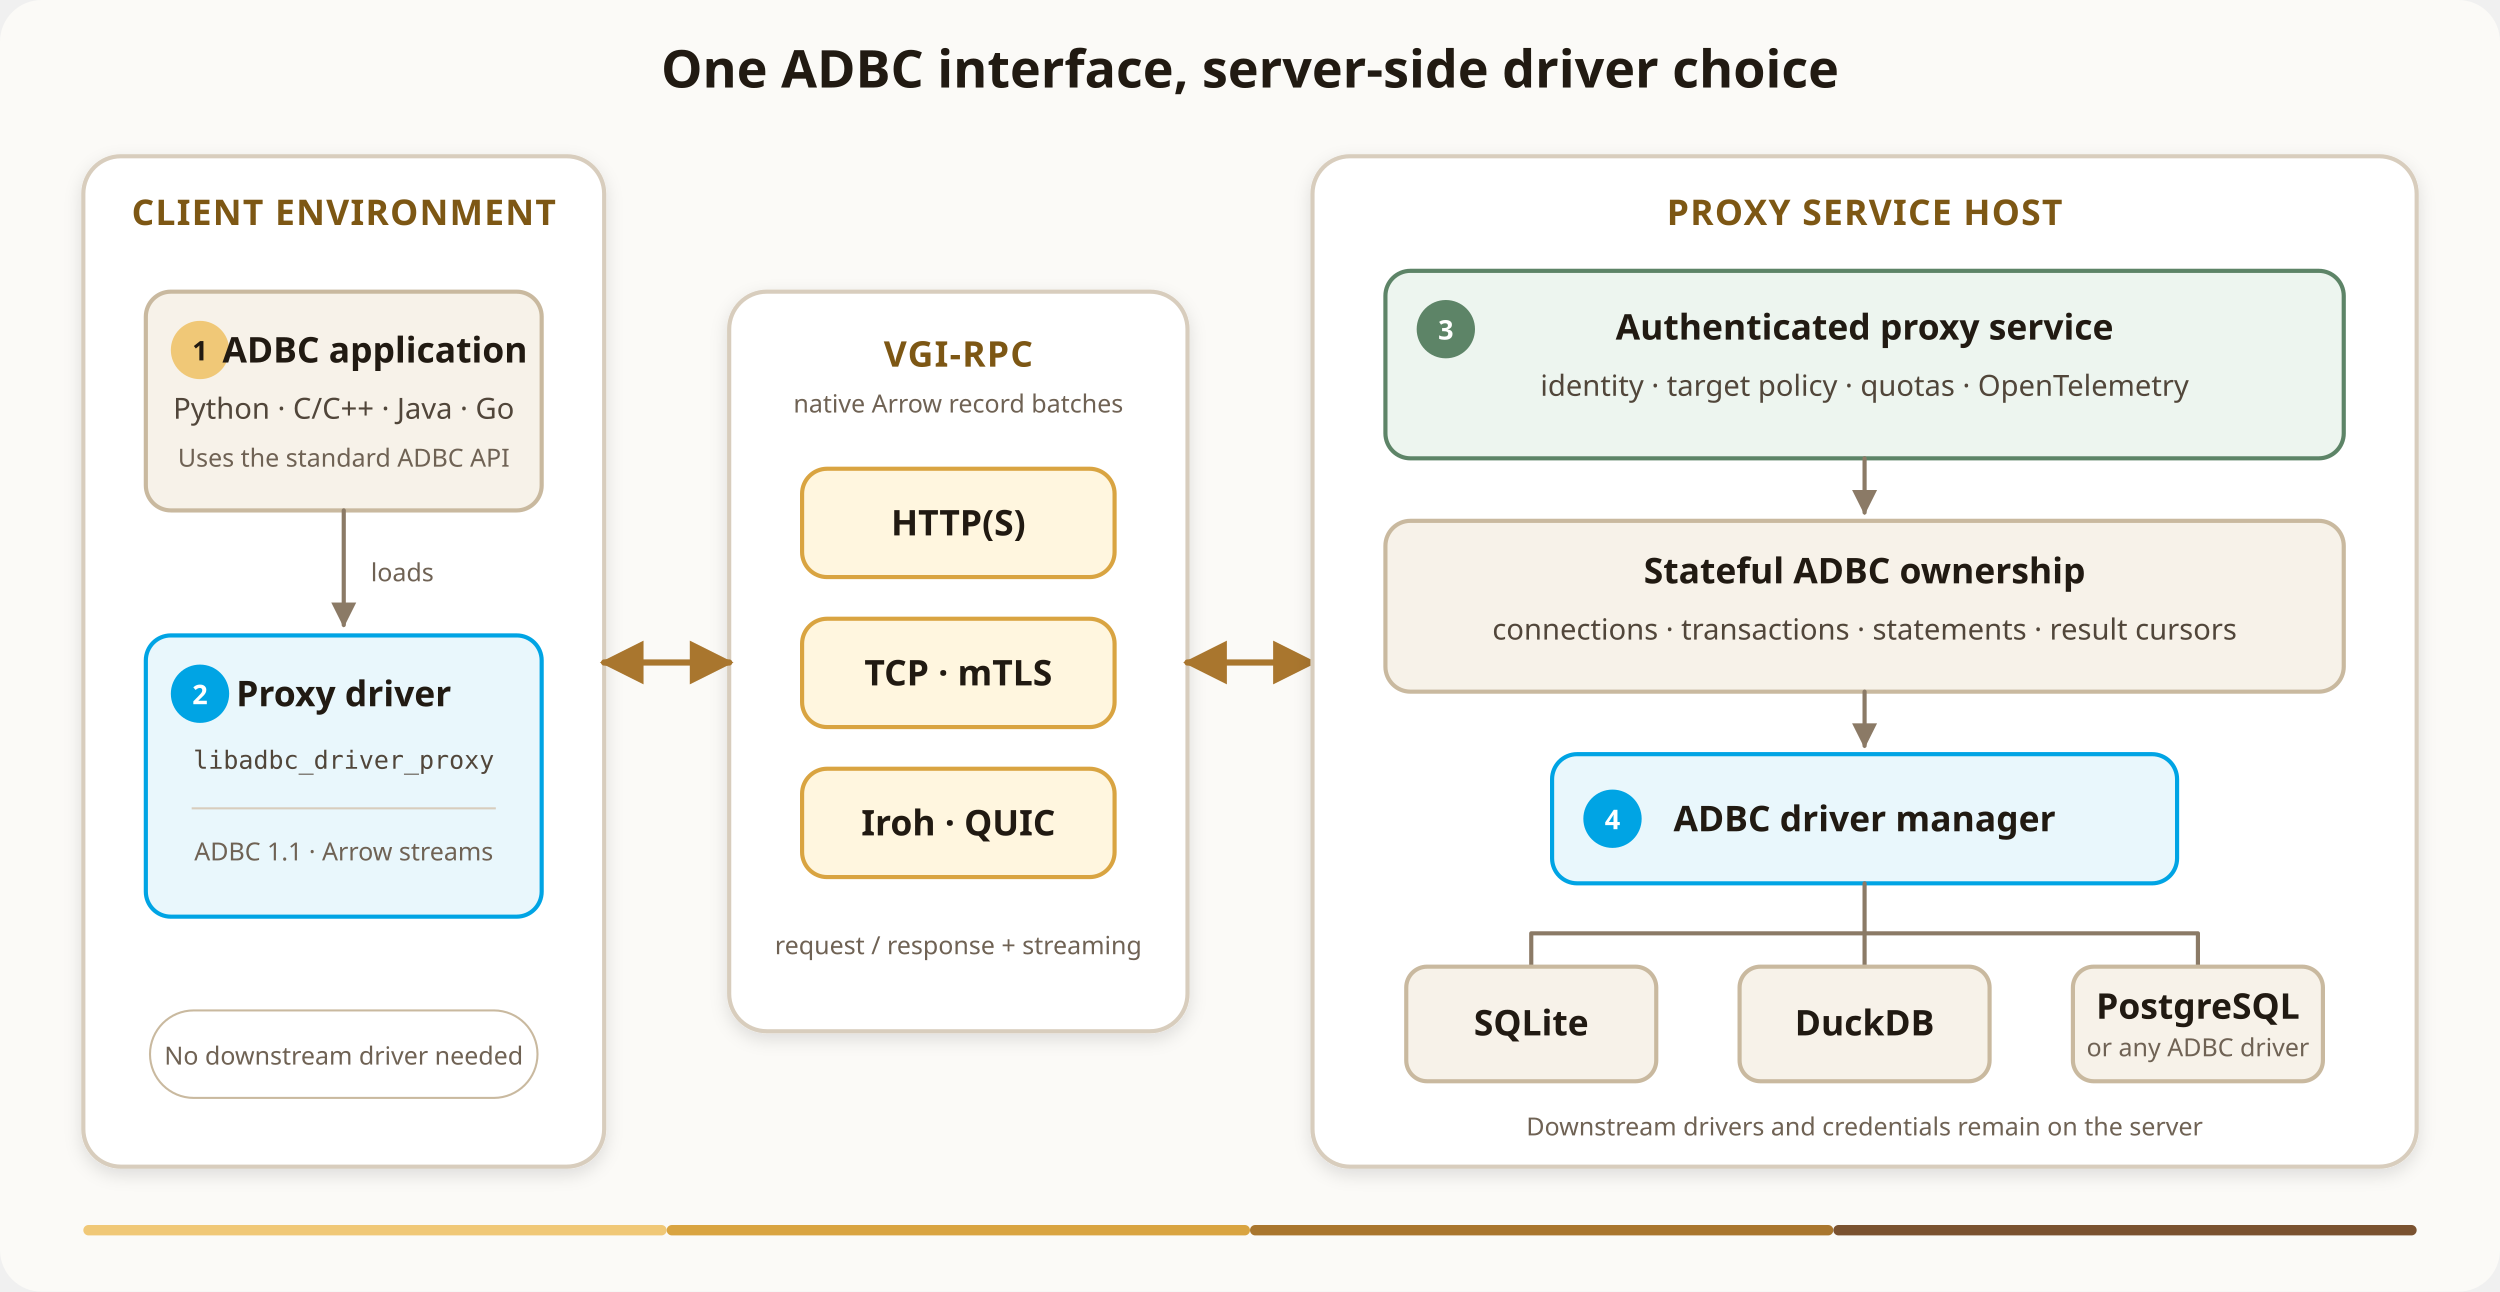
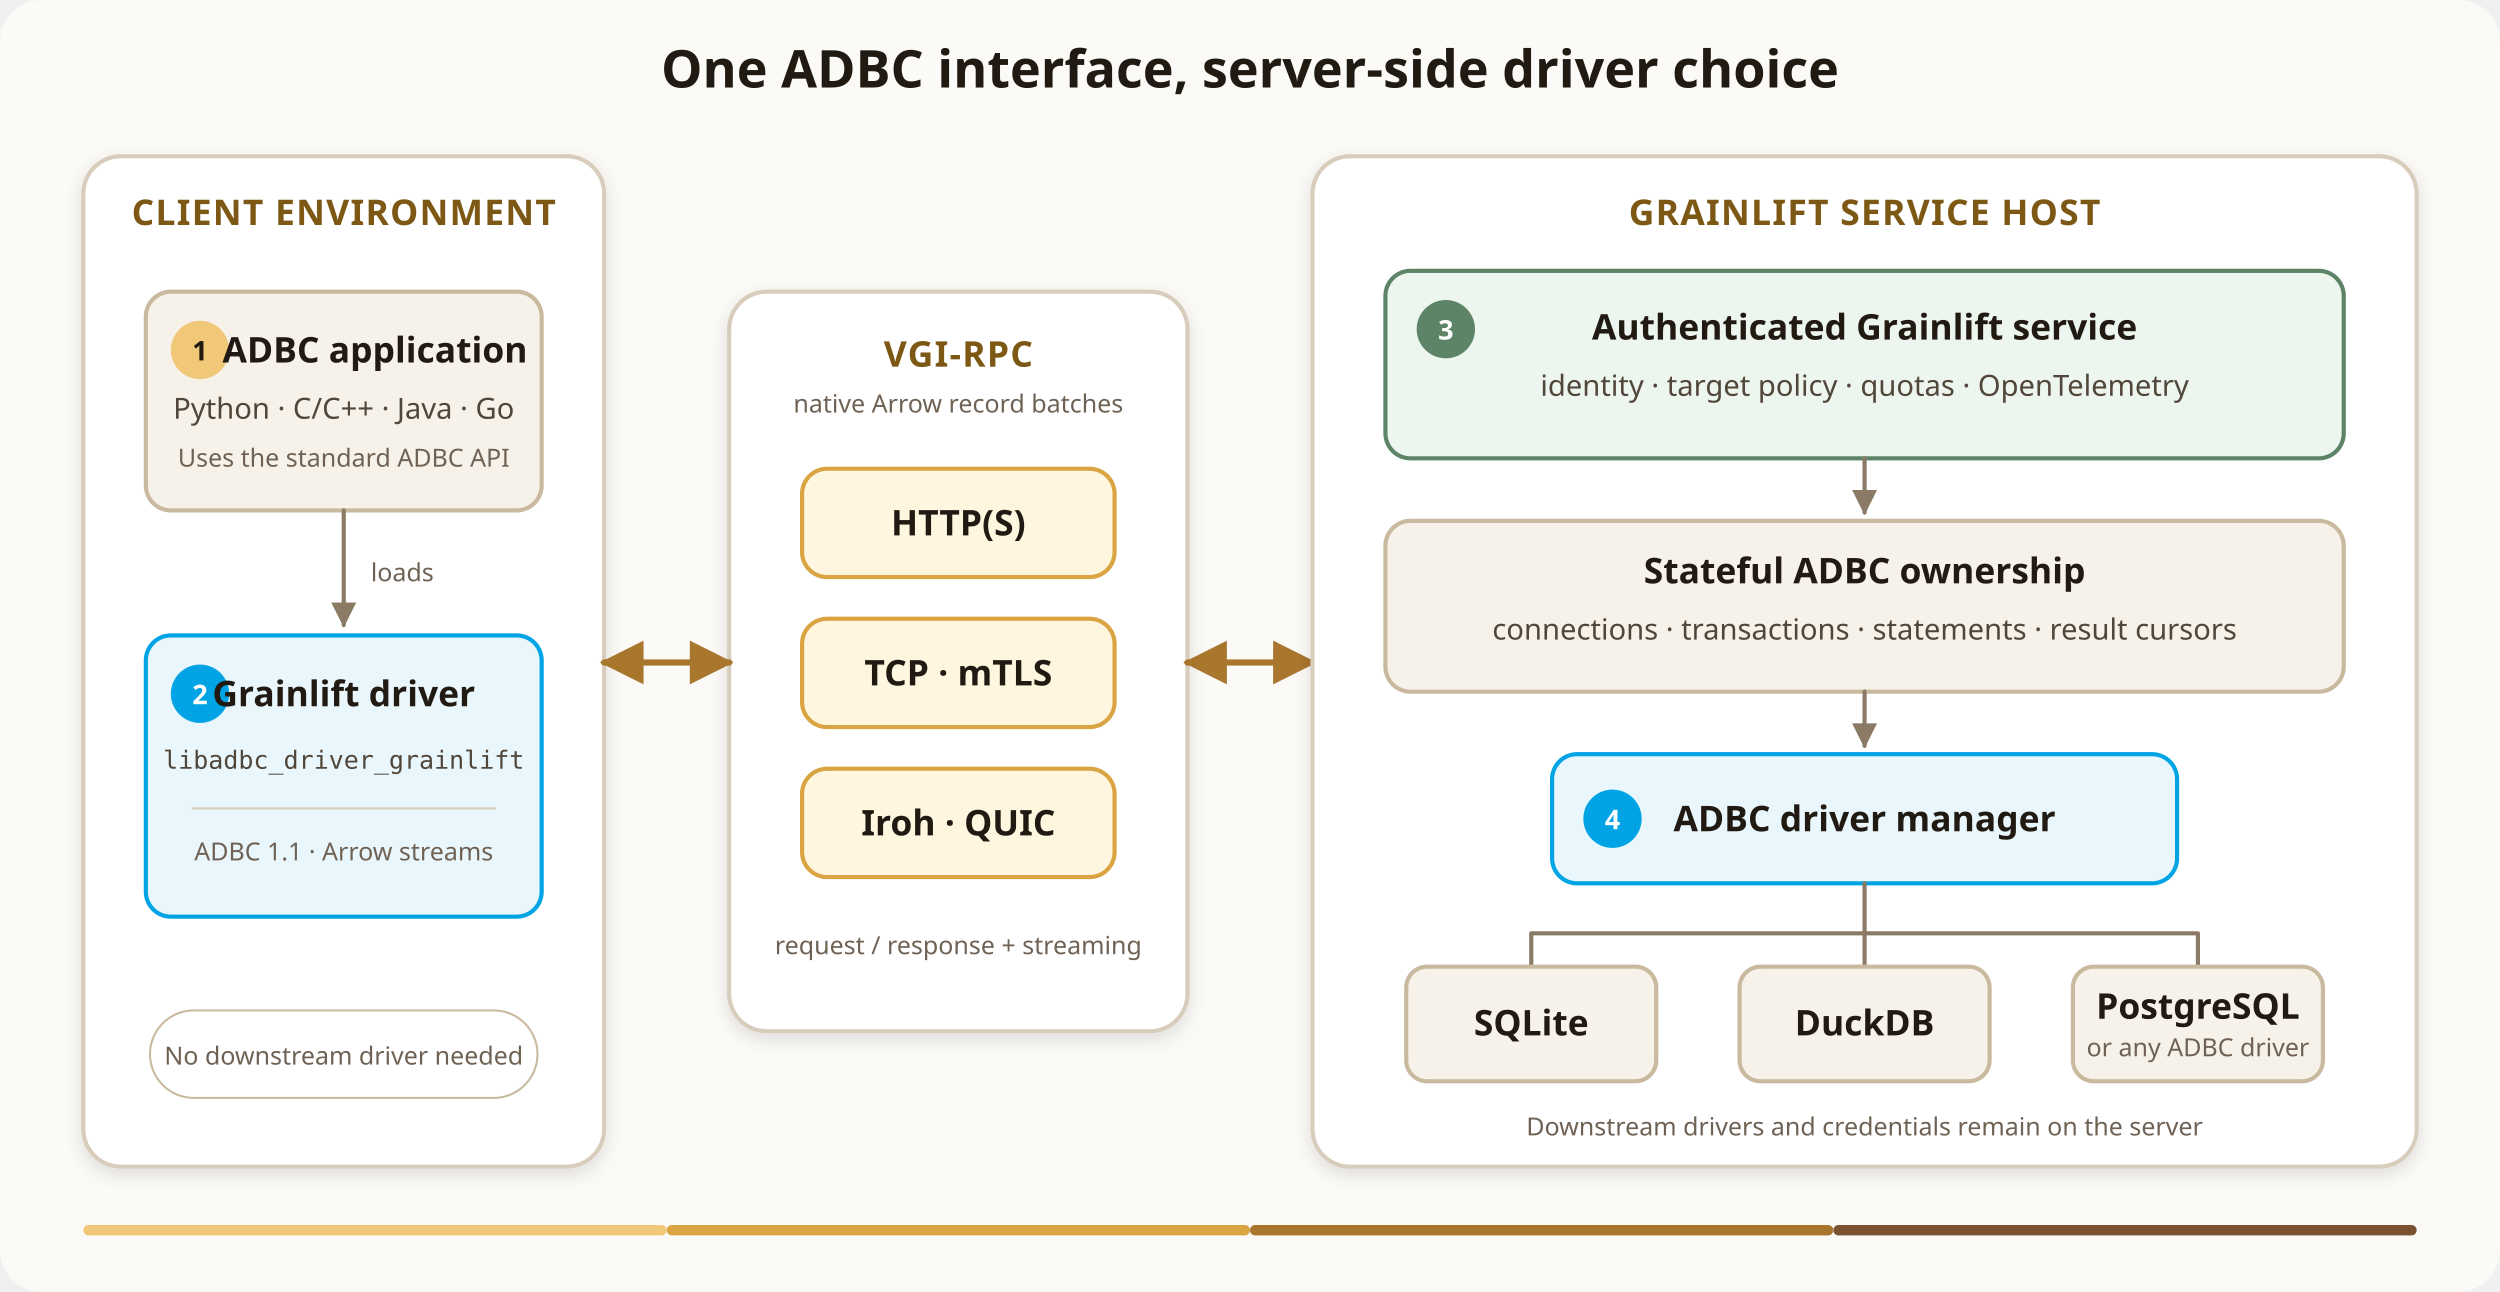
<svg xmlns="http://www.w3.org/2000/svg" viewBox="0 0 1200 620" role="img" aria-labelledby="title desc">
  <style>
    .canvas { fill: #fbfaf7; }
    .panel { fill: #ffffff; stroke: #d8cdbd; }
    .box { fill: #f7f2e9; stroke: #c9b99f; }
    .box-blue { fill: #e9f7fc; stroke: #00a4e4; }
    .box-green { fill: #edf5ef; stroke: #5d8467; }
    .box-gold { fill: #fff6df; stroke: #d9a441; }
    .chip { fill: #ffffff; stroke: #c9b99f; }
    .title { fill: #211a12; font-family: sans-serif; font-size: 25px; font-weight: 700; }
    .panel-title { fill: #7d5714; font-family: sans-serif; font-size: 17px; font-weight: 700; letter-spacing: 0.6px; }
    .label { fill: #211a12; font-family: sans-serif; font-size: 17px; font-weight: 700; }
    .body { fill: #51463a; font-family: sans-serif; font-size: 14px; }
    .small { fill: #6f6254; font-family: sans-serif; font-size: 12px; }
    .mono { fill: #51463a; font-family: monospace; font-size: 12px; }
    .flow { fill: none; stroke: #a9762e; stroke-width: 3; stroke-linecap: round; }
    .inner-flow { fill: none; stroke: #8b7a66; stroke-width: 2; stroke-linecap: round; }
    .divider { stroke: #d8cdbd; stroke-width: 1; }

    @media (prefers-color-scheme: dark) {
      .canvas { fill: #17130f; }
      .panel { fill: #211a12; stroke: #594a3a; }
      .box { fill: #2c241c; stroke: #6c5a47; }
      .box-blue { fill: #132a32; stroke: #35b8e8; }
      .box-green { fill: #1d2b21; stroke: #7cab87; }
      .box-gold { fill: #332918; stroke: #d9a441; }
      .chip { fill: #2c241c; stroke: #6c5a47; }
      .title, .label { fill: #f4ece0; }
      .panel-title { fill: #f0c877; }
      .body, .mono { fill: #ddd1c1; }
      .small { fill: #c0b19f; }
      .divider { stroke: #594a3a; }
      .inner-flow { stroke: #a99782; }
    }
  </style>
  <defs>
    <filter id="shadow" x="-20%" y="-20%" width="140%" height="150%">
      <feDropShadow dx="0" dy="3" stdDeviation="4" flood-color="#211a12" flood-opacity="0.12" />
    </filter>
    <marker id="arrow" viewBox="0 0 10 10" refX="9" refY="5" markerWidth="7" markerHeight="7" orient="auto-start-reverse">
      <path d="M 0 0 L 10 5 L 0 10 z" fill="#a9762e" />
    </marker>
    <marker id="inner-arrow" viewBox="0 0 10 10" refX="9" refY="5" markerWidth="6" markerHeight="6" orient="auto">
      <path d="M 0 0 L 10 5 L 0 10 z" fill="#8b7a66" />
    </marker>
  </defs>
  <rect class="canvas" width="1200" height="620" rx="20" />
  <text class="title" x="600" y="42" text-anchor="middle">One ADBC interface, server-side driver choice</text>
  <g filter="url(#shadow)">
    <rect class="panel" x="40" y="75" width="250" height="485" rx="18" stroke-width="2" />
  </g>
  <text class="panel-title" x="165" y="108" text-anchor="middle">CLIENT ENVIRONMENT</text>
  <rect class="box" x="70" y="140" width="190" height="105" rx="12" stroke-width="2" />
  <circle cx="96" cy="168" r="14" fill="#f0c877" />
  <text x="96" y="173" text-anchor="middle" font-family="sans-serif" font-size="13" font-weight="700" fill="#211a12">1</text>
  <text class="label" x="180" y="174" text-anchor="middle">ADBC application</text>
  <text class="body" x="165" y="201" text-anchor="middle">Python · C/C++ · Java · Go</text>
  <text class="small" x="165" y="224" text-anchor="middle">Uses the standard ADBC API</text>
  <path class="inner-flow" d="M 165 245 L 165 300" marker-end="url(#inner-arrow)" />
  <text class="small" x="178" y="279">loads</text>
  <rect class="box-blue" x="70" y="305" width="190" height="135" rx="12" stroke-width="2" />
  <circle cx="96" cy="333" r="14" fill="#00a4e4" />
  <text x="96" y="338" text-anchor="middle" font-family="sans-serif" font-size="13" font-weight="700" fill="#ffffff">2</text>
-   <text class="label" x="165" y="339" text-anchor="middle">Proxy driver</text>
-   <text class="mono" x="165" y="369" text-anchor="middle">libadbc_driver_proxy</text>
+   <text class="label" x="165" y="339" text-anchor="middle">Grainlift driver</text>
+   <text class="mono" x="165" y="369" text-anchor="middle">libadbc_driver_grainlift</text>
  <line class="divider" x1="92" y1="388" x2="238" y2="388" />
  <text class="small" x="165" y="413" text-anchor="middle">ADBC 1.1 · Arrow streams</text>
  <rect class="chip" x="72" y="485" width="186" height="42" rx="21" />
  <text class="small" x="165" y="511" text-anchor="middle">No downstream driver needed</text>
  <g filter="url(#shadow)">
    <rect class="panel" x="350" y="140" width="220" height="355" rx="18" stroke-width="2" />
  </g>
  <text class="panel-title" x="460" y="176" text-anchor="middle">VGI-RPC</text>
  <text class="small" x="460" y="198" text-anchor="middle">native Arrow record batches</text>
  <rect class="box-gold" x="385" y="225" width="150" height="52" rx="12" stroke-width="2" />
  <text class="label" x="460" y="257" text-anchor="middle">HTTP(S)</text>
  <rect class="box-gold" x="385" y="297" width="150" height="52" rx="12" stroke-width="2" />
  <text class="label" x="460" y="329" text-anchor="middle">TCP · mTLS</text>
  <rect class="box-gold" x="385" y="369" width="150" height="52" rx="12" stroke-width="2" />
  <text class="label" x="460" y="401" text-anchor="middle">Iroh · QUIC</text>
  <text class="small" x="460" y="458" text-anchor="middle">request / response + streaming</text>
  <path class="flow" d="M 290 318 L 350 318" marker-start="url(#arrow)" marker-end="url(#arrow)" />
  <path class="flow" d="M 570 318 L 630 318" marker-start="url(#arrow)" marker-end="url(#arrow)" />
  <g filter="url(#shadow)">
    <rect class="panel" x="630" y="75" width="530" height="485" rx="18" stroke-width="2" />
  </g>
-   <text class="panel-title" x="895" y="108" text-anchor="middle">PROXY SERVICE HOST</text>
+   <text class="panel-title" x="895" y="108" text-anchor="middle">GRAINLIFT SERVICE HOST</text>
  <rect class="box-green" x="665" y="130" width="460" height="90" rx="12" stroke-width="2" />
  <circle cx="694" cy="158" r="14" fill="#5d8467" />
  <text x="694" y="163" text-anchor="middle" font-family="sans-serif" font-size="13" font-weight="700" fill="#ffffff">3</text>
-   <text class="label" x="895" y="163" text-anchor="middle">Authenticated proxy service</text>
+   <text class="label" x="895" y="163" text-anchor="middle">Authenticated Grainlift service</text>
  <text class="body" x="895" y="190" text-anchor="middle">identity · target policy · quotas · OpenTelemetry</text>
  <path class="inner-flow" d="M 895 220 L 895 246" marker-end="url(#inner-arrow)" />
  <rect class="box" x="665" y="250" width="460" height="82" rx="12" stroke-width="2" />
  <text class="label" x="895" y="280" text-anchor="middle">Stateful ADBC ownership</text>
  <text class="body" x="895" y="307" text-anchor="middle">connections · transactions · statements · result cursors</text>
  <path class="inner-flow" d="M 895 332 L 895 358" marker-end="url(#inner-arrow)" />
  <rect class="box-blue" x="745" y="362" width="300" height="62" rx="12" stroke-width="2" />
  <circle cx="774" cy="393" r="14" fill="#00a4e4" />
  <text x="774" y="398" text-anchor="middle" font-family="sans-serif" font-size="13" font-weight="700" fill="#ffffff">4</text>
  <text class="label" x="895" y="399" text-anchor="middle">ADBC driver manager</text>
  <path class="inner-flow" d="M 895 424 L 895 448 M 735 448 L 1055 448 M 735 448 L 735 464 M 895 448 L 895 464 M 1055 448 L 1055 464" />
  <rect class="box" x="675" y="464" width="120" height="55" rx="10" stroke-width="2" />
  <text class="label" x="735" y="497" text-anchor="middle">SQLite</text>
  <rect class="box" x="835" y="464" width="120" height="55" rx="10" stroke-width="2" />
  <text class="label" x="895" y="497" text-anchor="middle">DuckDB</text>
  <rect class="box" x="995" y="464" width="120" height="55" rx="10" stroke-width="2" />
  <text class="label" x="1055" y="489" text-anchor="middle">PostgreSQL</text>
  <text class="small" x="1055" y="507" text-anchor="middle">or any ADBC driver</text>
  <text class="small" x="895" y="545" text-anchor="middle">Downstream drivers and credentials remain on the server</text>
  <rect x="40" y="588" width="280" height="5" rx="2.5" fill="#f0c877" />
  <rect x="320" y="588" width="280" height="5" rx="2.5" fill="#d9a441" />
  <rect x="600" y="588" width="280" height="5" rx="2.5" fill="#a9762e" />
  <rect x="880" y="588" width="280" height="5" rx="2.5" fill="#7a5230" />
</svg>
